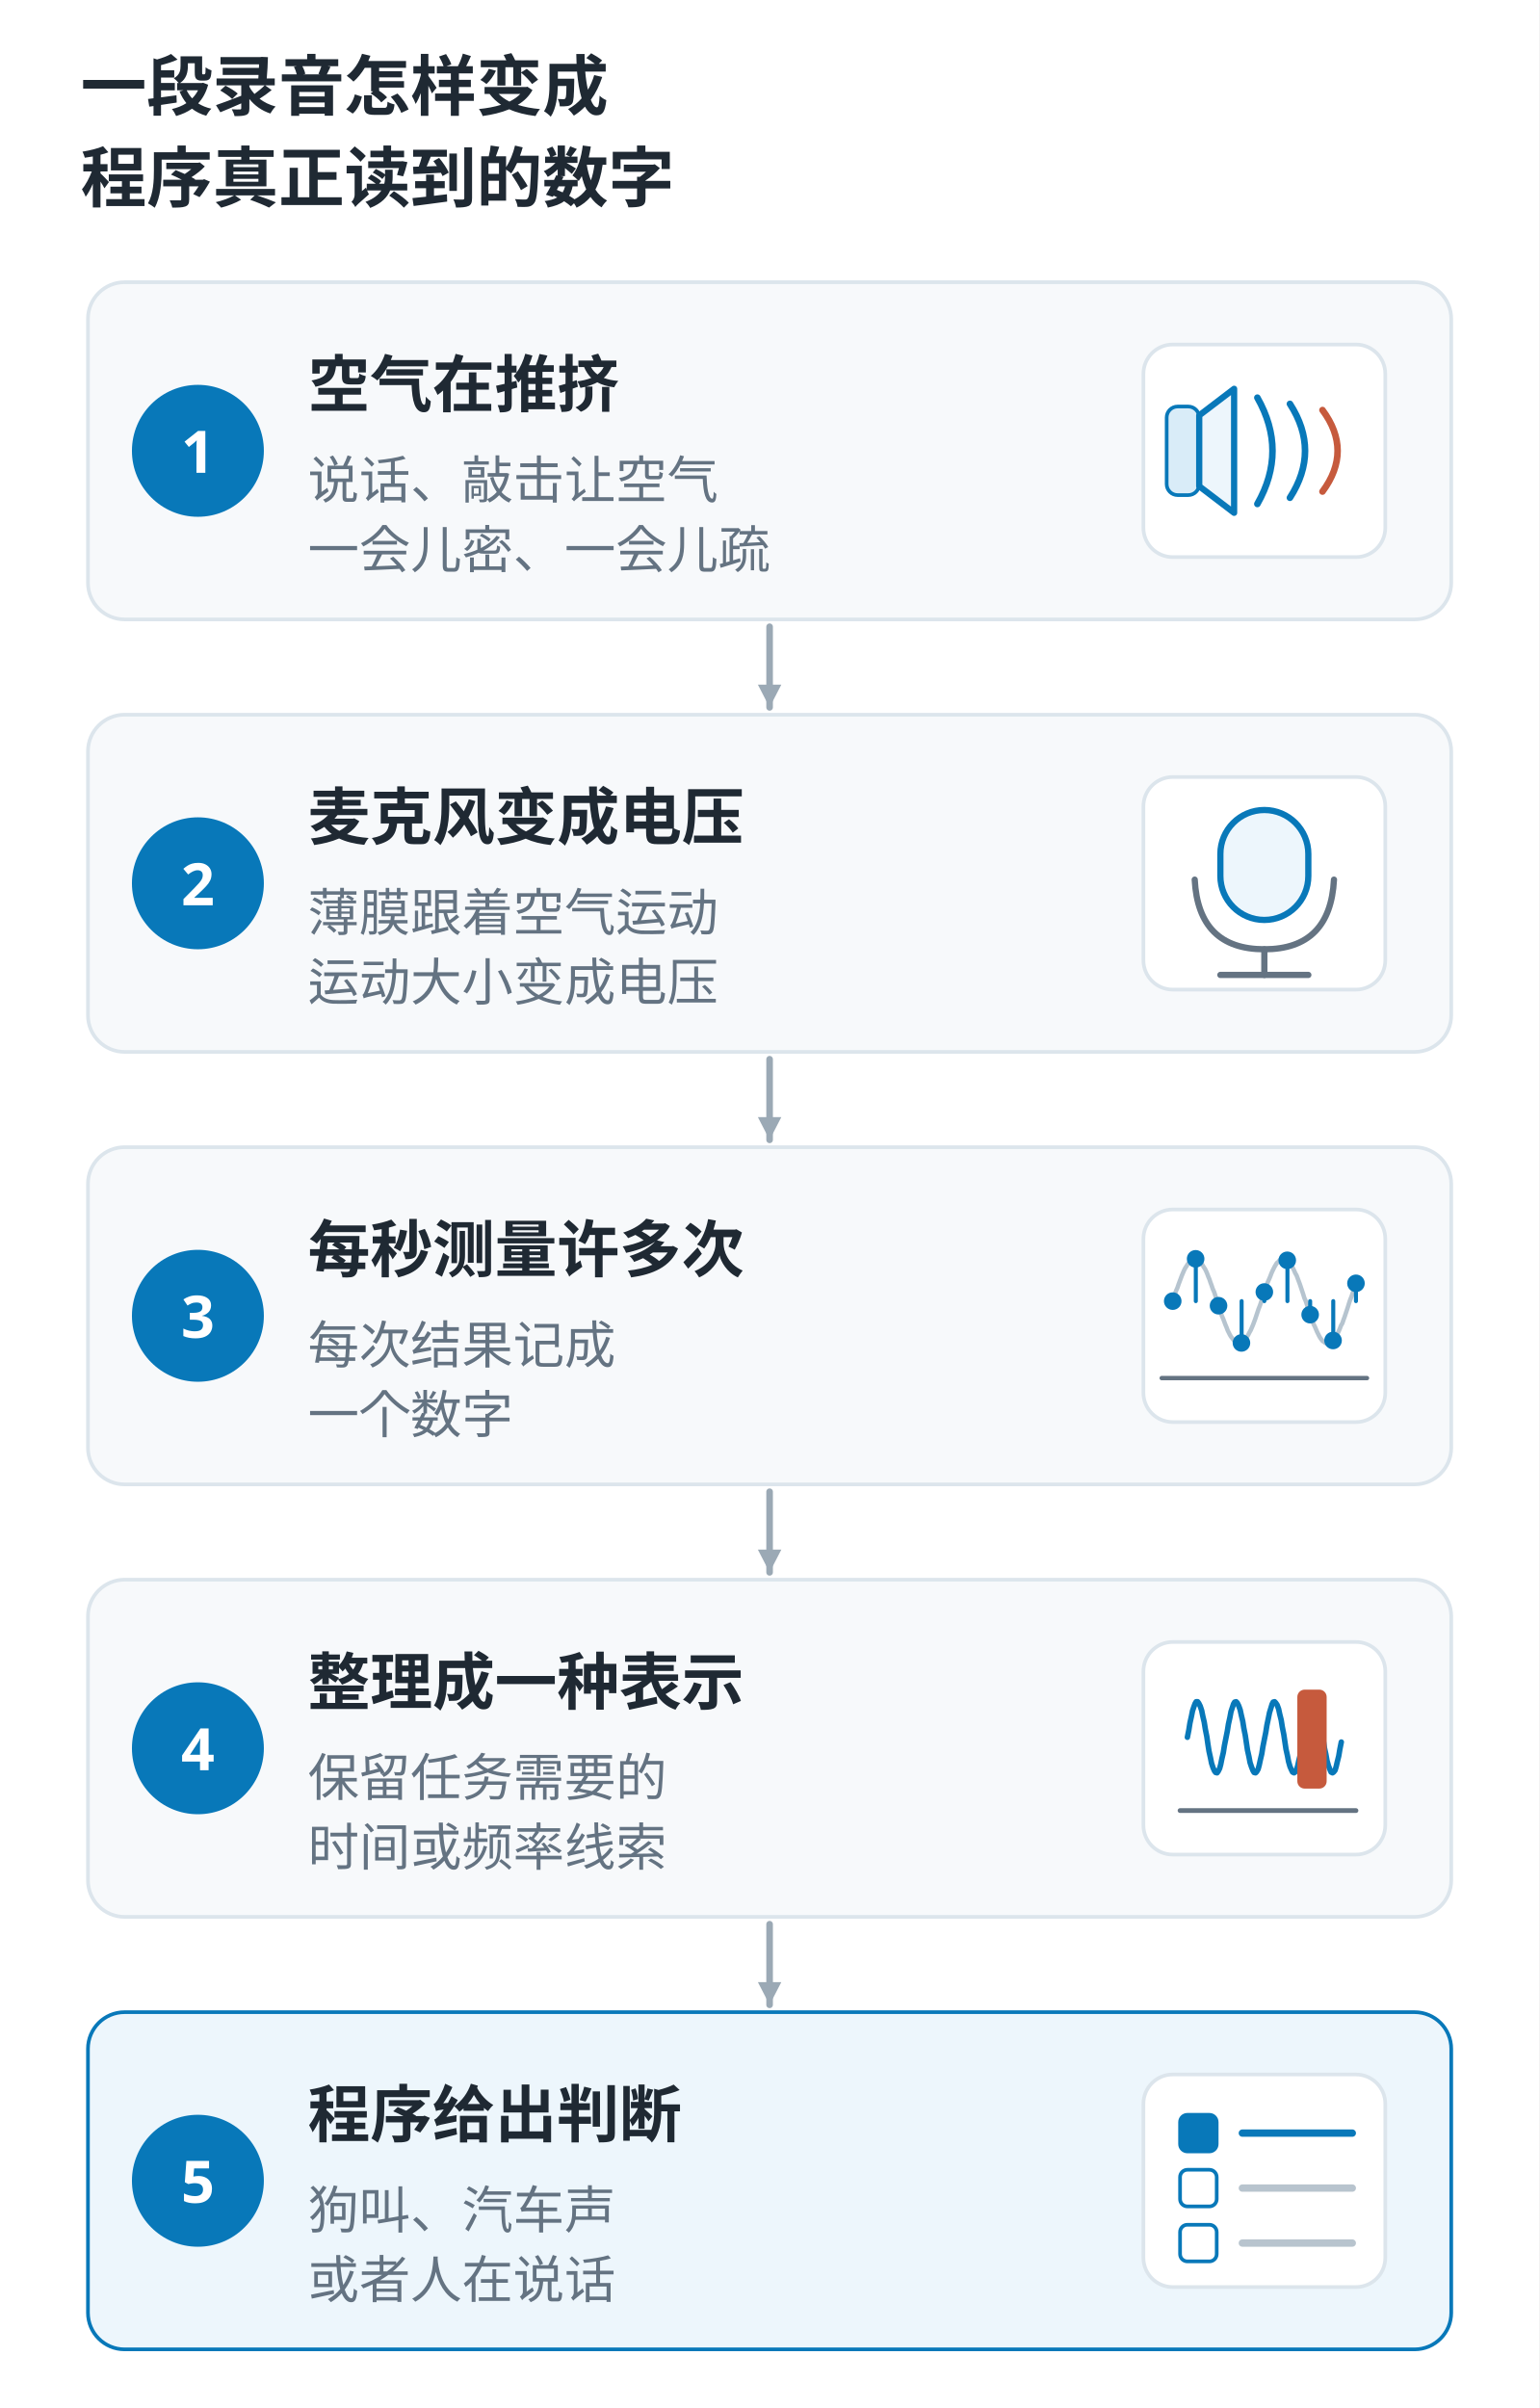
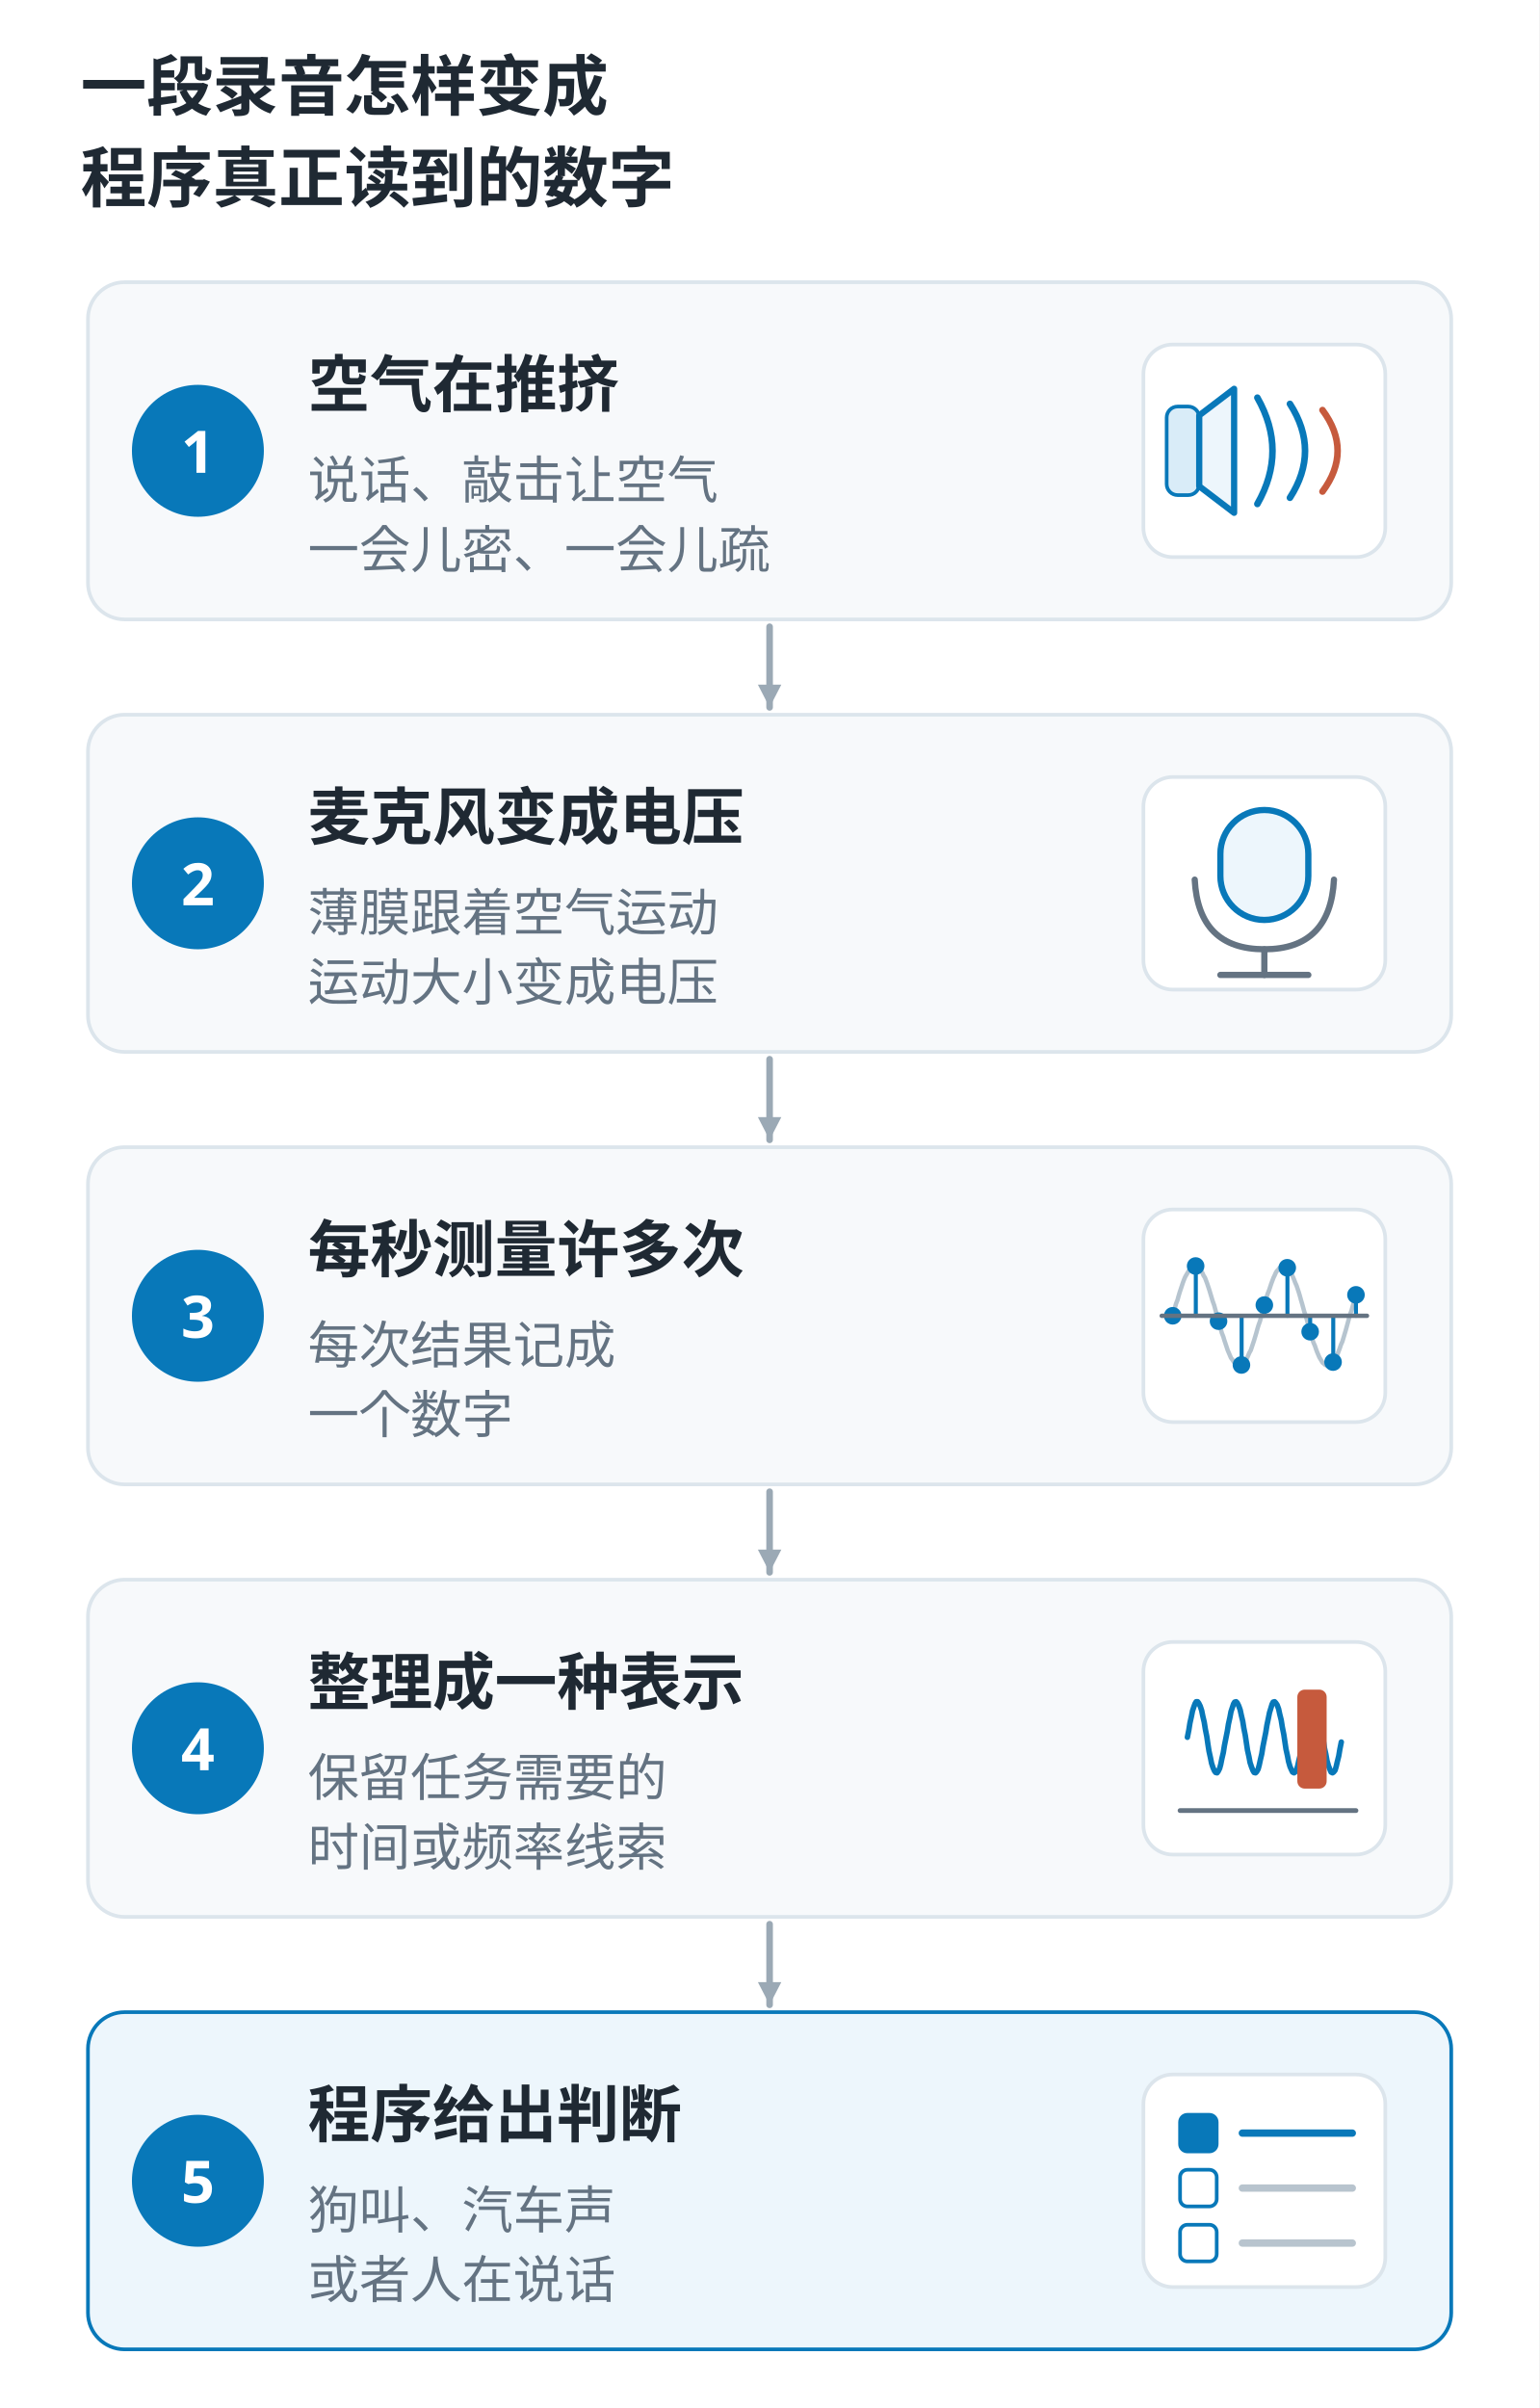
<svg xmlns="http://www.w3.org/2000/svg" viewBox="0 0 420 657" width="420" height="657" font-family="Microsoft YaHei, PingFang SC, Noto Sans SC, Hiragino Sans GB, sans-serif" fill="#1f2933" role="img" aria-label="录音从空气振动到程序判断的五个步骤">
  <rect width="420" height="657" fill="#ffffff" />
  <text x="22" y="30" font-size="18" font-weight="700" fill="#1f2933" text-anchor="start">
    <tspan x="22" dy="0">一段录音怎样变成</tspan>
    <tspan x="22" dy="25">程序真正读到的数字</tspan>
  </text>
  <rect x="24" y="77" width="372" height="92" rx="10" fill="#f7f9fb" stroke="#dce5ec" stroke-width="1" opacity="1" />
  <circle cx="54" cy="123" r="18" fill="#0878b9" stroke="none" stroke-width="1" />
  <text x="54" y="129" font-size="16" font-weight="700" fill="#fff" text-anchor="middle">1</text>
  <text x="84" y="111" font-size="17" font-weight="700" fill="#1f2933" text-anchor="start">空气在推挤</text>
  <text x="84" y="136" font-size="14" font-weight="400" fill="#647382" text-anchor="start">
    <tspan x="84" dy="0">说话、敲击让空气</tspan>
    <tspan x="84" dy="19">一会儿密、一会儿疏</tspan>
  </text>
  <rect x="312" y="94" width="66" height="58" rx="8" fill="#ffffff" stroke="#dce5ec" stroke-width="1" opacity="1" />
  <rect x="318.346" y="110.917" width="8.885" height="24.167" rx="3" fill="#d9ecf8" stroke="#0878b9" stroke-width="1" opacity="1" />
  <path d="M327.231 113.333 L336.75 106.083 L336.75 139.917 L327.231 132.667 Z" fill="#edf6fc" stroke="#0878b9" stroke-width="1.7" stroke-linecap="round" stroke-linejoin="round" />
  <path d="M343.096 108.5 Q351.346 123 343.096 137.5" fill="none" stroke="#0878b9" stroke-width="1.8" stroke-linecap="round" stroke-linejoin="round" />
  <path d="M351.981 110.192 Q360.231 123 351.981 135.808" fill="none" stroke="#0878b9" stroke-width="1.8" stroke-linecap="round" stroke-linejoin="round" />
  <path d="M360.865 111.883 Q369.115 123 360.865 134.117" fill="none" stroke="#c65a3d" stroke-width="1.8" stroke-linecap="round" stroke-linejoin="round" />
  <line x1="210.0" y1="171.0" x2="210.0" y2="193.0" stroke="#9ba9b5" stroke-width="1.8" stroke-linecap="round" />
  <polygon points="210,193 206.8,186.8 213.2,186.8" fill="#9ba9b5" />
  <rect x="24" y="195" width="372" height="92" rx="10" fill="#f7f9fb" stroke="#dce5ec" stroke-width="1" opacity="1" />
  <circle cx="54" cy="241" r="18" fill="#0878b9" stroke="none" stroke-width="1" />
  <text x="54" y="247" font-size="16" font-weight="700" fill="#fff" text-anchor="middle">2</text>
  <text x="84" y="229" font-size="17" font-weight="700" fill="#1f2933" text-anchor="start">麦克风变成电压</text>
  <text x="84" y="254" font-size="14" font-weight="400" fill="#647382" text-anchor="start">
    <tspan x="84" dy="0">薄膜跟着空气运动</tspan>
    <tspan x="84" dy="19">运动大小变成电压</tspan>
  </text>
  <rect x="312" y="212" width="66" height="58" rx="8" fill="#ffffff" stroke="#dce5ec" stroke-width="1" opacity="1" />
  <rect x="333" y="221" width="24" height="30" rx="12" fill="#edf6fc" stroke="#0878b9" stroke-width="1.7" opacity="1" />
  <path d="M326 240 Q327 259 345 259 Q363 259 364 240" fill="none" stroke="#647382" stroke-width="1.7" stroke-linecap="round" stroke-linejoin="round" />
  <line x1="345.0" y1="259.0" x2="345.0" y2="266.0" stroke="#647382" stroke-width="1.7" stroke-linecap="round" />
  <line x1="333.0" y1="266.0" x2="357.0" y2="266.0" stroke="#647382" stroke-width="1.7" stroke-linecap="round" />
  <line x1="210.0" y1="289.0" x2="210.0" y2="311.0" stroke="#9ba9b5" stroke-width="1.8" stroke-linecap="round" />
  <polygon points="210,311 206.8,304.8 213.2,304.8" fill="#9ba9b5" />
  <rect x="24" y="313" width="372" height="92" rx="10" fill="#f7f9fb" stroke="#dce5ec" stroke-width="1" opacity="1" />
  <circle cx="54" cy="359" r="18" fill="#0878b9" stroke="none" stroke-width="1" />
  <text x="54" y="365" font-size="16" font-weight="700" fill="#fff" text-anchor="middle">3</text>
  <text x="84" y="347" font-size="17" font-weight="700" fill="#1f2933" text-anchor="start">每秒测量许多次</text>
  <text x="84" y="372" font-size="14" font-weight="400" fill="#647382" text-anchor="start">
    <tspan x="84" dy="0">每次结果记成</tspan>
    <tspan x="84" dy="19">一个数字</tspan>
  </text>
  <rect x="312" y="330" width="66" height="58" rx="8" fill="#ffffff" stroke="#dce5ec" stroke-width="1" opacity="1" />
-   <polyline points="320.0,355.0 320.3,354.1 320.6,353.1 320.9,352.2 321.3,351.3 321.6,350.4 321.9,349.6 322.2,348.8 322.5,348.0 322.8,347.3 323.1,346.6 323.4,346.0 323.8,345.4 324.1,344.9 324.4,344.5 324.7,344.1 325.0,343.9 325.3,343.6 325.6,343.5 325.9,343.4 326.3,343.5 326.6,343.5 326.9,343.7 327.2,343.9 327.5,344.3 327.8,344.6 328.1,345.1 328.4,345.6 328.8,346.2 329.1,346.8 329.4,347.5 329.7,348.3 330.0,349.0 330.3,349.9 330.6,350.7 330.9,351.6 331.3,352.5 331.6,353.4 331.9,354.4 332.2,355.3 332.5,356.3 332.8,357.2 333.1,358.1 333.4,359.0 333.8,359.9 334.1,360.7 334.4,361.5 334.7,362.2 335.0,363.0 335.3,363.6 335.6,364.2 335.9,364.7 336.3,365.2 336.6,365.6 336.9,366.0 337.2,366.2 337.5,366.4 337.8,366.5 338.1,366.6 338.4,366.5 338.8,366.4 339.1,366.2 339.4,366.0 339.7,365.6 340.0,365.2 340.3,364.7 340.6,364.2 340.9,363.6 341.3,362.9 341.6,362.2 341.9,361.5 342.2,360.7 342.5,359.9 342.8,359.0 343.1,358.1 343.4,357.2 343.8,356.2 344.1,355.3 344.4,354.4 344.7,353.4 345.0,352.5 345.3,351.6 345.6,350.7 345.9,349.9 346.3,349.0 346.6,348.3 346.9,347.5 347.2,346.8 347.5,346.2 347.8,345.6 348.1,345.1 348.4,344.6 348.8,344.3 349.1,343.9 349.4,343.7 349.7,343.5 350.0,343.5 350.3,343.4 350.6,343.5 350.9,343.6 351.3,343.9 351.6,344.1 351.9,344.5 352.2,344.9 352.5,345.4 352.8,346.0 353.1,346.6 353.4,347.3 353.8,348.0 354.1,348.8 354.4,349.6 354.7,350.4 355.0,351.3 355.3,352.2 355.6,353.1 355.9,354.1 356.3,355.0 356.6,355.9 356.9,356.9 357.2,357.8 357.5,358.7 357.8,359.6 358.1,360.4 358.4,361.2 358.8,362.0 359.1,362.7 359.4,363.4 359.7,364.0 360.0,364.6 360.3,365.1 360.6,365.5 360.9,365.9 361.3,366.1 361.6,366.4 361.9,366.5 362.2,366.6 362.5,366.5 362.8,366.5 363.1,366.3 363.4,366.0 363.8,365.7 364.1,365.4 364.4,364.9 364.7,364.4 365.0,363.8 365.3,363.2 365.6,362.5 365.9,361.7 366.3,361.0 366.6,360.1 366.9,359.3 367.2,358.4 367.5,357.5 367.8,356.6 368.1,355.6 368.4,354.7 368.8,353.7 369.1,352.8 369.4,351.9 369.7,351.0 370.0,350.1" fill="none" stroke="#b6c4cf" stroke-width="1.2" stroke-linejoin="round" stroke-linecap="round" />
-   <line x1="320.0" y1="355.0" x2="320.0" y2="355.0" stroke="#0878b9" stroke-width="1.1" stroke-linecap="round" />
-   <circle cx="320" cy="355" r="2.4" fill="#0878b9" stroke="none" stroke-width="1" />
-   <line x1="326.3" y1="355.0" x2="326.3" y2="343.5" stroke="#0878b9" stroke-width="1.1" stroke-linecap="round" />
-   <circle cx="326.25" cy="343.457" r="2.4" fill="#0878b9" stroke="none" stroke-width="1" />
-   <line x1="332.5" y1="355.0" x2="332.5" y2="356.3" stroke="#0878b9" stroke-width="1.1" stroke-linecap="round" />
-   <circle cx="332.5" cy="356.251" r="2.4" fill="#0878b9" stroke="none" stroke-width="1" />
-   <line x1="338.8" y1="355.0" x2="338.8" y2="366.4" stroke="#0878b9" stroke-width="1.1" stroke-linecap="round" />
-   <circle cx="338.75" cy="366.407" r="2.4" fill="#0878b9" stroke="none" stroke-width="1" />
-   <line x1="345.0" y1="355.0" x2="345.0" y2="352.5" stroke="#0878b9" stroke-width="1.1" stroke-linecap="round" />
-   <circle cx="345" cy="352.513" r="2.4" fill="#0878b9" stroke="none" stroke-width="1" />
-   <line x1="351.3" y1="355.0" x2="351.3" y2="343.9" stroke="#0878b9" stroke-width="1.1" stroke-linecap="round" />
-   <circle cx="351.25" cy="343.862" r="2.4" fill="#0878b9" stroke="none" stroke-width="1" />
-   <line x1="357.5" y1="355.0" x2="357.5" y2="358.7" stroke="#0878b9" stroke-width="1.1" stroke-linecap="round" />
-   <circle cx="357.5" cy="358.694" r="2.4" fill="#0878b9" stroke="none" stroke-width="1" />
-   <line x1="363.8" y1="355.0" x2="363.8" y2="365.7" stroke="#0878b9" stroke-width="1.1" stroke-linecap="round" />
-   <circle cx="363.75" cy="365.738" r="2.4" fill="#0878b9" stroke="none" stroke-width="1" />
-   <line x1="370.0" y1="355.0" x2="370.0" y2="350.1" stroke="#0878b9" stroke-width="1.1" stroke-linecap="round" />
-   <circle cx="370" cy="350.143" r="2.4" fill="#0878b9" stroke="none" stroke-width="1" />
-   <line x1="317.0" y1="376.0" x2="373.0" y2="376.0" stroke="#647382" stroke-width="1.2" stroke-linecap="round" />
+   <polyline points="320.0,359.0 320.3,357.9 320.6,356.8 320.9,355.7 321.3,354.7 321.6,353.6 321.9,352.6 322.2,351.7 322.5,350.8 322.8,349.9 323.1,349.1 323.4,348.4 323.8,347.7 324.1,347.2 324.4,346.7 324.7,346.2 325.0,345.9 325.3,345.6 325.6,345.5 325.9,345.4 326.3,345.4 326.6,345.5 326.9,345.7 327.2,346.0 327.5,346.4 327.8,346.8 328.1,347.3 328.4,348.0 328.8,348.6 329.1,349.4 329.4,350.2 329.7,351.1 330.0,352.0 330.3,353.0 330.6,354.0 330.9,355.0 331.3,356.1 331.6,357.2 331.9,358.3 332.2,359.4 332.5,360.5 332.8,361.6 333.1,362.6 333.4,363.7 333.8,364.7 334.1,365.7 334.4,366.6 334.7,367.5 335.0,368.4 335.3,369.1 335.6,369.8 335.9,370.5 336.3,371.0 336.6,371.5 336.9,371.9 337.2,372.2 337.5,372.4 337.8,372.6 338.1,372.6 338.4,372.6 338.8,372.4 339.1,372.2 339.4,371.9 339.7,371.5 340.0,371.0 340.3,370.5 340.6,369.8 340.9,369.1 341.3,368.4 341.6,367.5 341.9,366.6 342.2,365.7 342.5,364.7 342.8,363.7 343.1,362.6 343.4,361.6 343.8,360.5 344.1,359.4 344.4,358.3 344.7,357.2 345.0,356.1 345.3,355.0 345.6,354.0 345.9,353.0 346.3,352.0 346.6,351.1 346.9,350.2 347.2,349.4 347.5,348.6 347.8,348.0 348.1,347.3 348.4,346.8 348.8,346.4 349.1,346.0 349.4,345.7 349.7,345.5 350.0,345.4 350.3,345.4 350.6,345.5 350.9,345.6 351.3,345.9 351.6,346.2 351.9,346.7 352.2,347.2 352.5,347.7 352.8,348.4 353.1,349.1 353.4,349.9 353.8,350.8 354.1,351.7 354.4,352.6 354.7,353.6 355.0,354.7 355.3,355.7 355.6,356.8 355.9,357.9 356.3,359.0 356.6,360.1 356.9,361.2 357.2,362.3 357.5,363.3 357.8,364.4 358.1,365.4 358.4,366.3 358.8,367.2 359.1,368.1 359.4,368.9 359.7,369.6 360.0,370.3 360.3,370.8 360.6,371.3 360.9,371.8 361.3,372.1 361.6,372.4 361.9,372.5 362.2,372.6 362.5,372.6 362.8,372.5 363.1,372.3 363.4,372.0 363.8,371.6 364.1,371.2 364.4,370.7 364.7,370.0 365.0,369.4 365.3,368.6 365.6,367.8 365.9,366.9 366.3,366.0 366.6,365.0 366.9,364.0 367.2,363.0 367.5,361.9 367.8,360.8 368.1,359.7 368.4,358.6 368.8,357.5 369.1,356.4 369.4,355.4 369.7,354.3 370.0,353.3" fill="none" stroke="#b6c4cf" stroke-width="1.2" stroke-linejoin="round" stroke-linecap="round" />
+   <line x1="320.0" y1="359.0" x2="320.0" y2="359.0" stroke="#0878b9" stroke-width="1.1" stroke-linecap="round" />
+   <circle cx="320" cy="359" r="2.4" fill="#0878b9" stroke="none" stroke-width="1" />
+   <line x1="326.3" y1="359.0" x2="326.3" y2="345.4" stroke="#0878b9" stroke-width="1.1" stroke-linecap="round" />
+   <circle cx="326.25" cy="345.42" r="2.4" fill="#0878b9" stroke="none" stroke-width="1" />
+   <line x1="332.5" y1="359.0" x2="332.5" y2="360.5" stroke="#0878b9" stroke-width="1.1" stroke-linecap="round" />
+   <circle cx="332.5" cy="360.471" r="2.4" fill="#0878b9" stroke="none" stroke-width="1" />
+   <line x1="338.8" y1="359.0" x2="338.8" y2="372.4" stroke="#0878b9" stroke-width="1.1" stroke-linecap="round" />
+   <circle cx="338.75" cy="372.421" r="2.4" fill="#0878b9" stroke="none" stroke-width="1" />
+   <line x1="345.0" y1="359.0" x2="345.0" y2="356.1" stroke="#0878b9" stroke-width="1.1" stroke-linecap="round" />
+   <circle cx="345" cy="356.074" r="2.4" fill="#0878b9" stroke="none" stroke-width="1" />
+   <line x1="351.3" y1="359.0" x2="351.3" y2="345.9" stroke="#0878b9" stroke-width="1.1" stroke-linecap="round" />
+   <circle cx="351.25" cy="345.896" r="2.4" fill="#0878b9" stroke="none" stroke-width="1" />
+   <line x1="357.5" y1="359.0" x2="357.5" y2="363.3" stroke="#0878b9" stroke-width="1.1" stroke-linecap="round" />
+   <circle cx="357.5" cy="363.345" r="2.4" fill="#0878b9" stroke="none" stroke-width="1" />
+   <line x1="363.8" y1="359.0" x2="363.8" y2="371.6" stroke="#0878b9" stroke-width="1.1" stroke-linecap="round" />
+   <circle cx="363.75" cy="371.633" r="2.4" fill="#0878b9" stroke="none" stroke-width="1" />
+   <line x1="370.0" y1="359.0" x2="370.0" y2="353.3" stroke="#0878b9" stroke-width="1.1" stroke-linecap="round" />
+   <circle cx="370" cy="353.286" r="2.4" fill="#0878b9" stroke="none" stroke-width="1" />
+   <line x1="317.0" y1="359.0" x2="373.0" y2="359.0" stroke="#647382" stroke-width="1.2" stroke-linecap="round" />
  <line x1="210.0" y1="407.0" x2="210.0" y2="429.0" stroke="#9ba9b5" stroke-width="1.8" stroke-linecap="round" />
  <polygon points="210,429 206.8,422.8 213.2,422.8" fill="#9ba9b5" />
  <rect x="24" y="431" width="372" height="92" rx="10" fill="#f7f9fb" stroke="#dce5ec" stroke-width="1" opacity="1" />
  <circle cx="54" cy="477" r="18" fill="#0878b9" stroke="none" stroke-width="1" />
  <text x="54" y="483" font-size="16" font-weight="700" fill="#fff" text-anchor="middle">4</text>
  <text x="84" y="465" font-size="17" font-weight="700" fill="#1f2933" text-anchor="start">整理成一种表示</text>
  <text x="84" y="490" font-size="14" font-weight="400" fill="#647382" text-anchor="start">
    <tspan x="84" dy="0">保留任务需要的</tspan>
    <tspan x="84" dy="19">时间或频率线索</tspan>
  </text>
  <rect x="312" y="448" width="66" height="58" rx="8" fill="#ffffff" stroke="#dce5ec" stroke-width="1" opacity="1" />
  <line x1="322.0" y1="494.0" x2="370.0" y2="494.0" stroke="#647382" stroke-width="1.3" stroke-linecap="round" />
  <polyline points="324.0,474.0 324.4,472.0 324.7,470.1 325.1,468.3 325.4,466.8 325.8,465.6 326.1,464.8 326.4,464.3 326.8,464.3 327.1,464.7 327.5,465.5 327.9,466.7 328.2,468.2 328.6,469.9 328.9,471.8 329.3,473.8 329.6,475.9 329.9,477.8 330.3,479.6 330.6,481.1 331.0,482.3 331.4,483.2 331.7,483.6 332.1,483.7 332.4,483.3 332.8,482.5 333.1,481.4 333.4,479.9 333.8,478.2 334.1,476.3 334.5,474.3 334.9,472.3 335.2,470.4 335.6,468.6 335.9,467.0 336.3,465.8 336.6,464.9 336.9,464.4 337.3,464.3 337.6,464.6 338.0,465.4 338.4,466.5 338.7,467.9 339.1,469.6 339.4,471.5 339.8,473.5 340.1,475.5 340.4,477.5 340.8,479.3 341.1,480.9 341.5,482.1 341.9,483.1 342.2,483.6 342.6,483.7 342.9,483.4 343.3,482.7 343.6,481.6 343.9,480.2 344.3,478.5 344.6,476.6 345.0,474.6 345.4,472.6 345.7,470.7 346.1,468.8 346.4,467.3 346.8,466.0 347.1,465.0 347.4,464.4 347.8,464.3 348.1,464.6 348.5,465.2 348.9,466.3 349.2,467.7 349.6,469.3 349.9,471.2 350.3,473.2 350.6,475.2 350.9,477.2 351.3,479.0 351.6,480.6 352.0,482.0 352.4,482.9 352.7,483.5 353.1,483.7 353.4,483.5 353.8,482.8 354.1,481.8 354.4,480.4 354.8,478.8 355.1,476.9 355.5,475.0 355.9,472.9 356.2,471.0 356.6,469.1 356.9,467.5 357.3,466.1 357.6,465.1 357.9,464.5 358.3,464.3 358.6,464.5 359.0,465.1 359.4,466.1 359.7,467.4 360.1,469.1 360.4,470.9 360.8,472.9 361.1,474.9 361.4,476.9 361.8,478.7 362.1,480.4 362.5,481.8 362.9,482.8 363.2,483.5 363.6,483.7 363.9,483.5 364.3,483.0 364.6,482.0 364.9,480.7 365.3,479.1 365.6,477.3 366.0,475.3" fill="none" stroke="#0878b9" stroke-width="1.5" stroke-linejoin="round" stroke-linecap="round" />
  <rect x="354" y="461" width="8" height="27" rx="2" fill="#c65a3d" stroke="none" stroke-width="1" opacity="1" />
  <line x1="210.0" y1="525.0" x2="210.0" y2="547.0" stroke="#9ba9b5" stroke-width="1.8" stroke-linecap="round" />
  <polygon points="210,547 206.8,540.8 213.2,540.8" fill="#9ba9b5" />
  <rect x="24" y="549" width="372" height="92" rx="10" fill="#edf6fc" stroke="#0878b9" stroke-width="1" opacity="1" />
  <circle cx="54" cy="595" r="18" fill="#0878b9" stroke="none" stroke-width="1" />
  <text x="54" y="601" font-size="16" font-weight="700" fill="#fff" text-anchor="middle">5</text>
  <text x="84" y="583" font-size="17" font-weight="700" fill="#1f2933" text-anchor="start">程序给出判断</text>
  <text x="84" y="608" font-size="14" font-weight="400" fill="#647382" text-anchor="start">
    <tspan x="84" dy="0">狗叫、汽车声</tspan>
    <tspan x="84" dy="19">或者人在说话</tspan>
  </text>
  <rect x="312" y="566" width="66" height="58" rx="8" fill="#ffffff" stroke="#dce5ec" stroke-width="1" opacity="1" />
  <rect x="322" y="577" width="10" height="10" rx="2" fill="#0878b9" stroke="#0878b9" stroke-width="1" opacity="1" />
  <line x1="339.0" y1="582.0" x2="369.0" y2="582.0" stroke="#0878b9" stroke-width="2" stroke-linecap="round" />
  <rect x="322" y="592" width="10" height="10" rx="2" fill="#ffffff" stroke="#0878b9" stroke-width="1" opacity="1" />
  <line x1="339.0" y1="597.0" x2="369.0" y2="597.0" stroke="#b8c4ce" stroke-width="2" stroke-linecap="round" />
  <rect x="322" y="607" width="10" height="10" rx="2" fill="#ffffff" stroke="#0878b9" stroke-width="1" opacity="1" />
  <line x1="339.0" y1="612.0" x2="369.0" y2="612.0" stroke="#b8c4ce" stroke-width="2" stroke-linecap="round" />
</svg>
